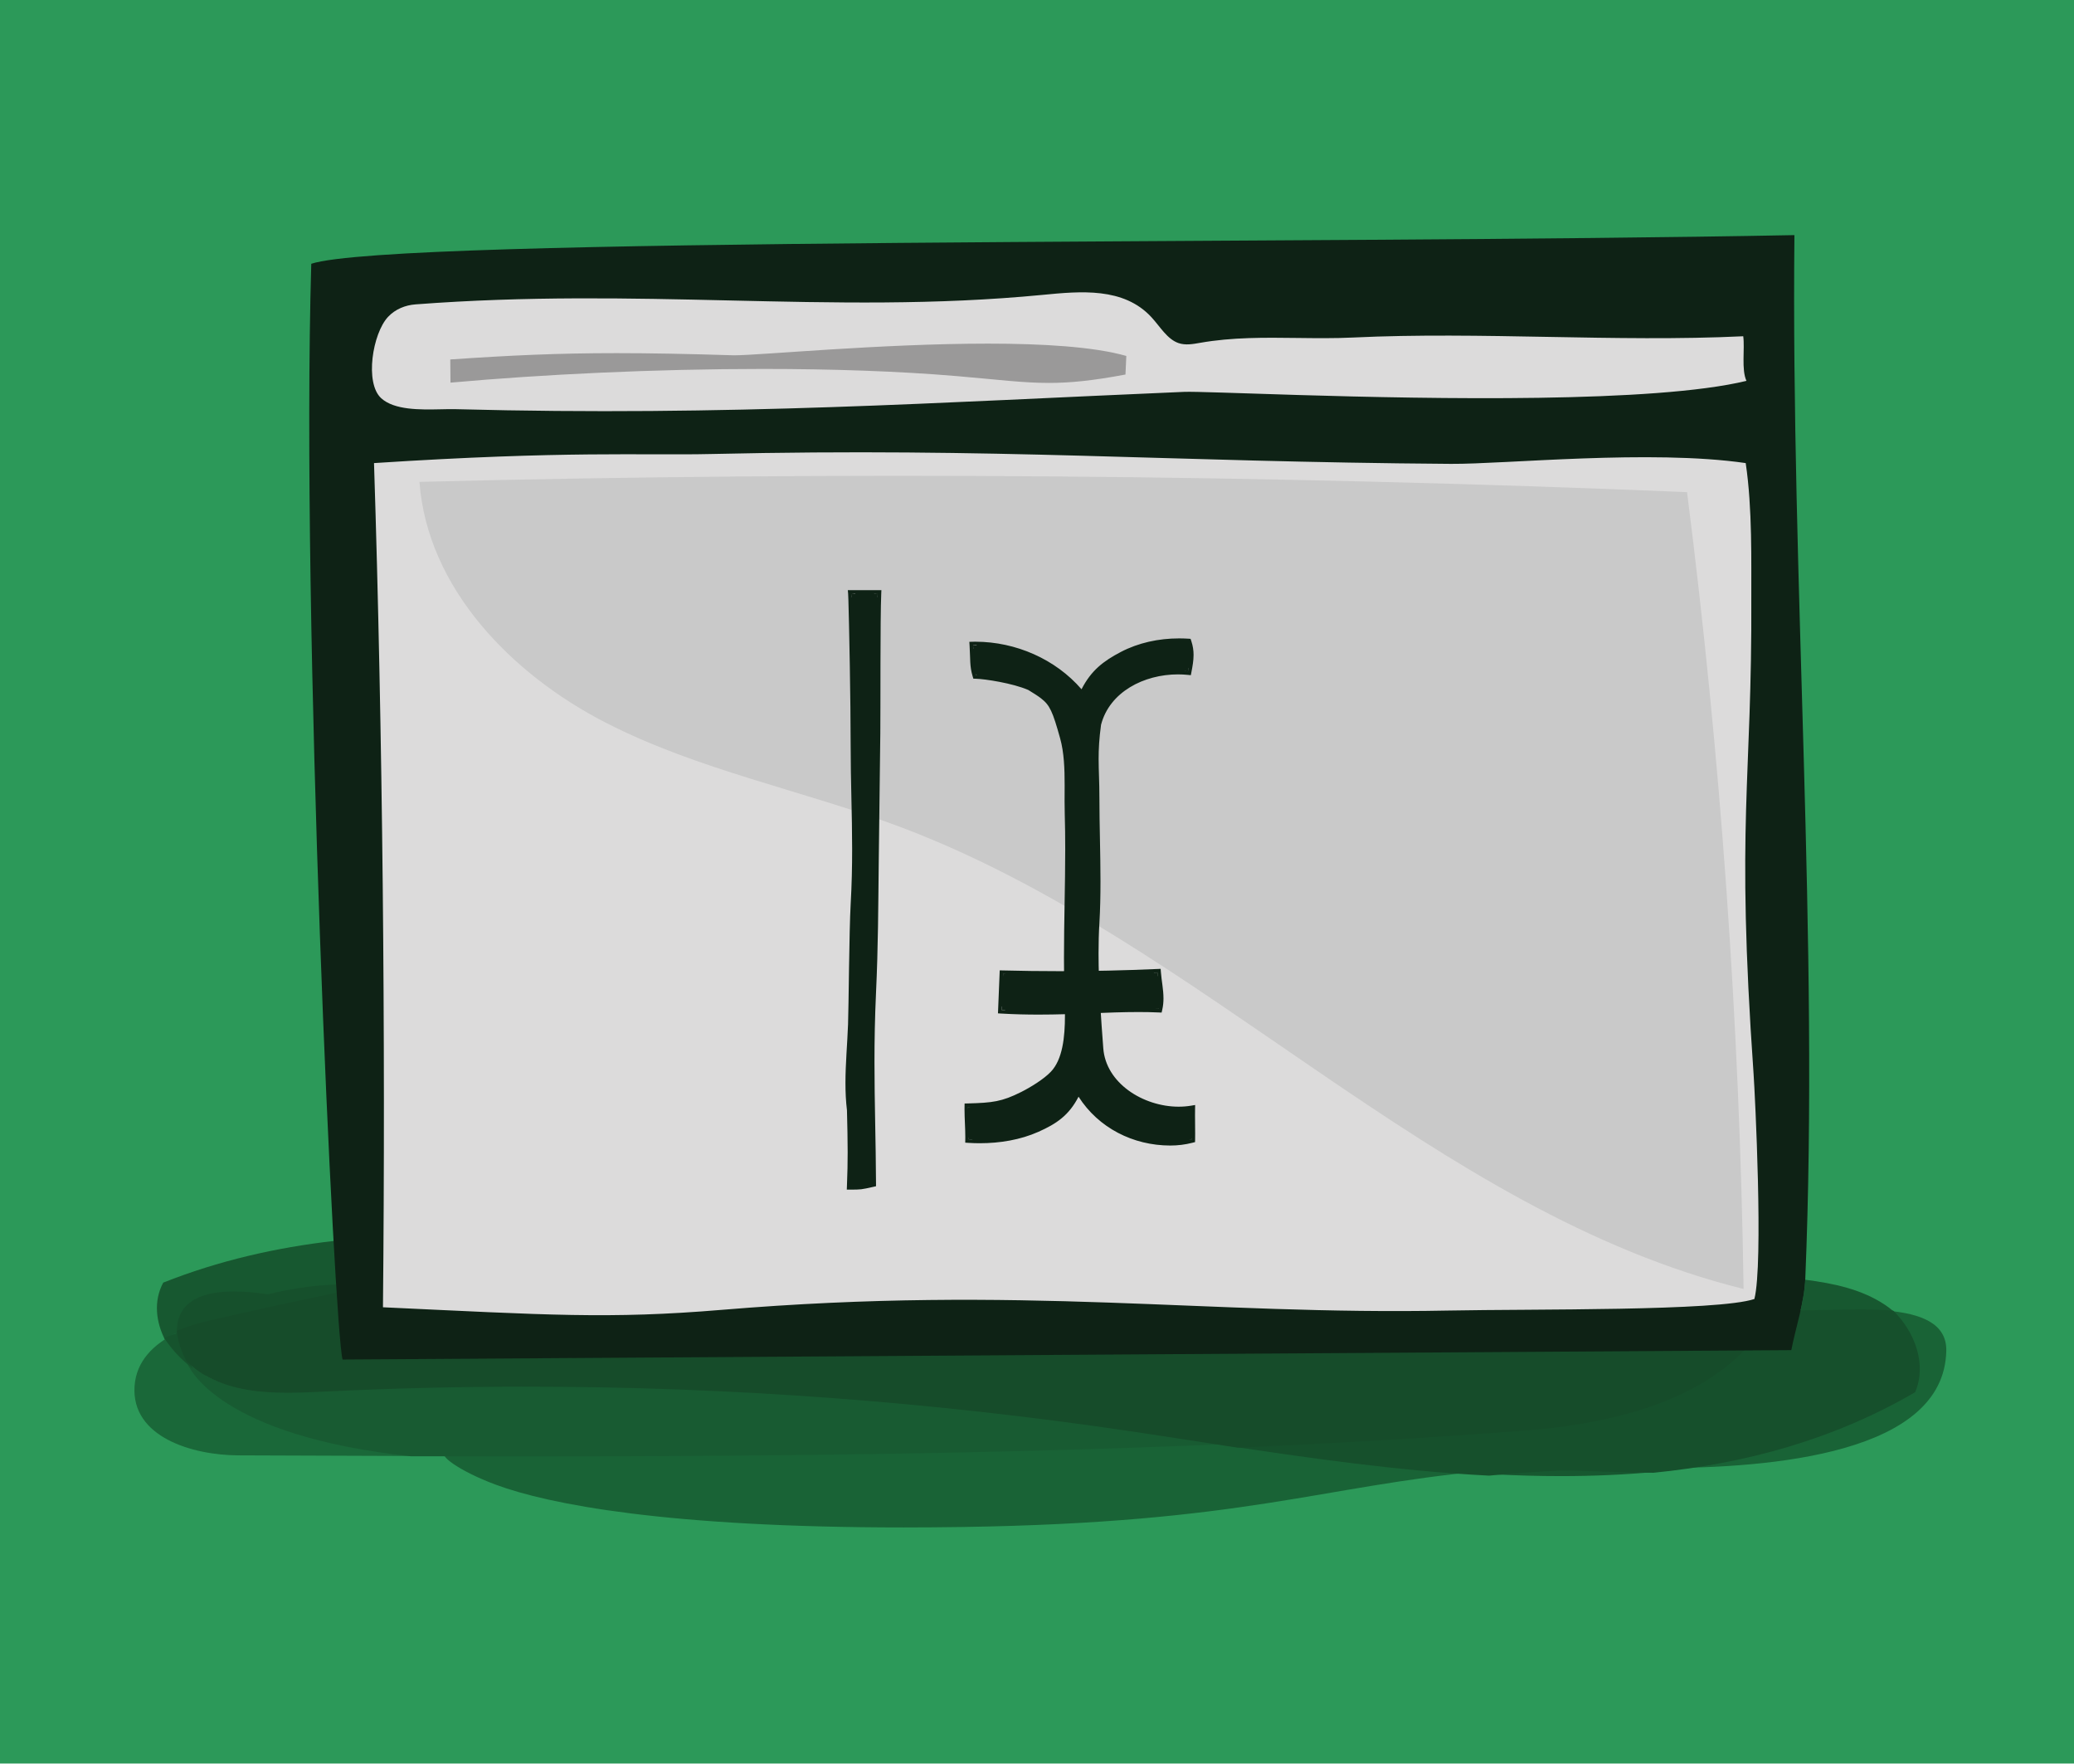
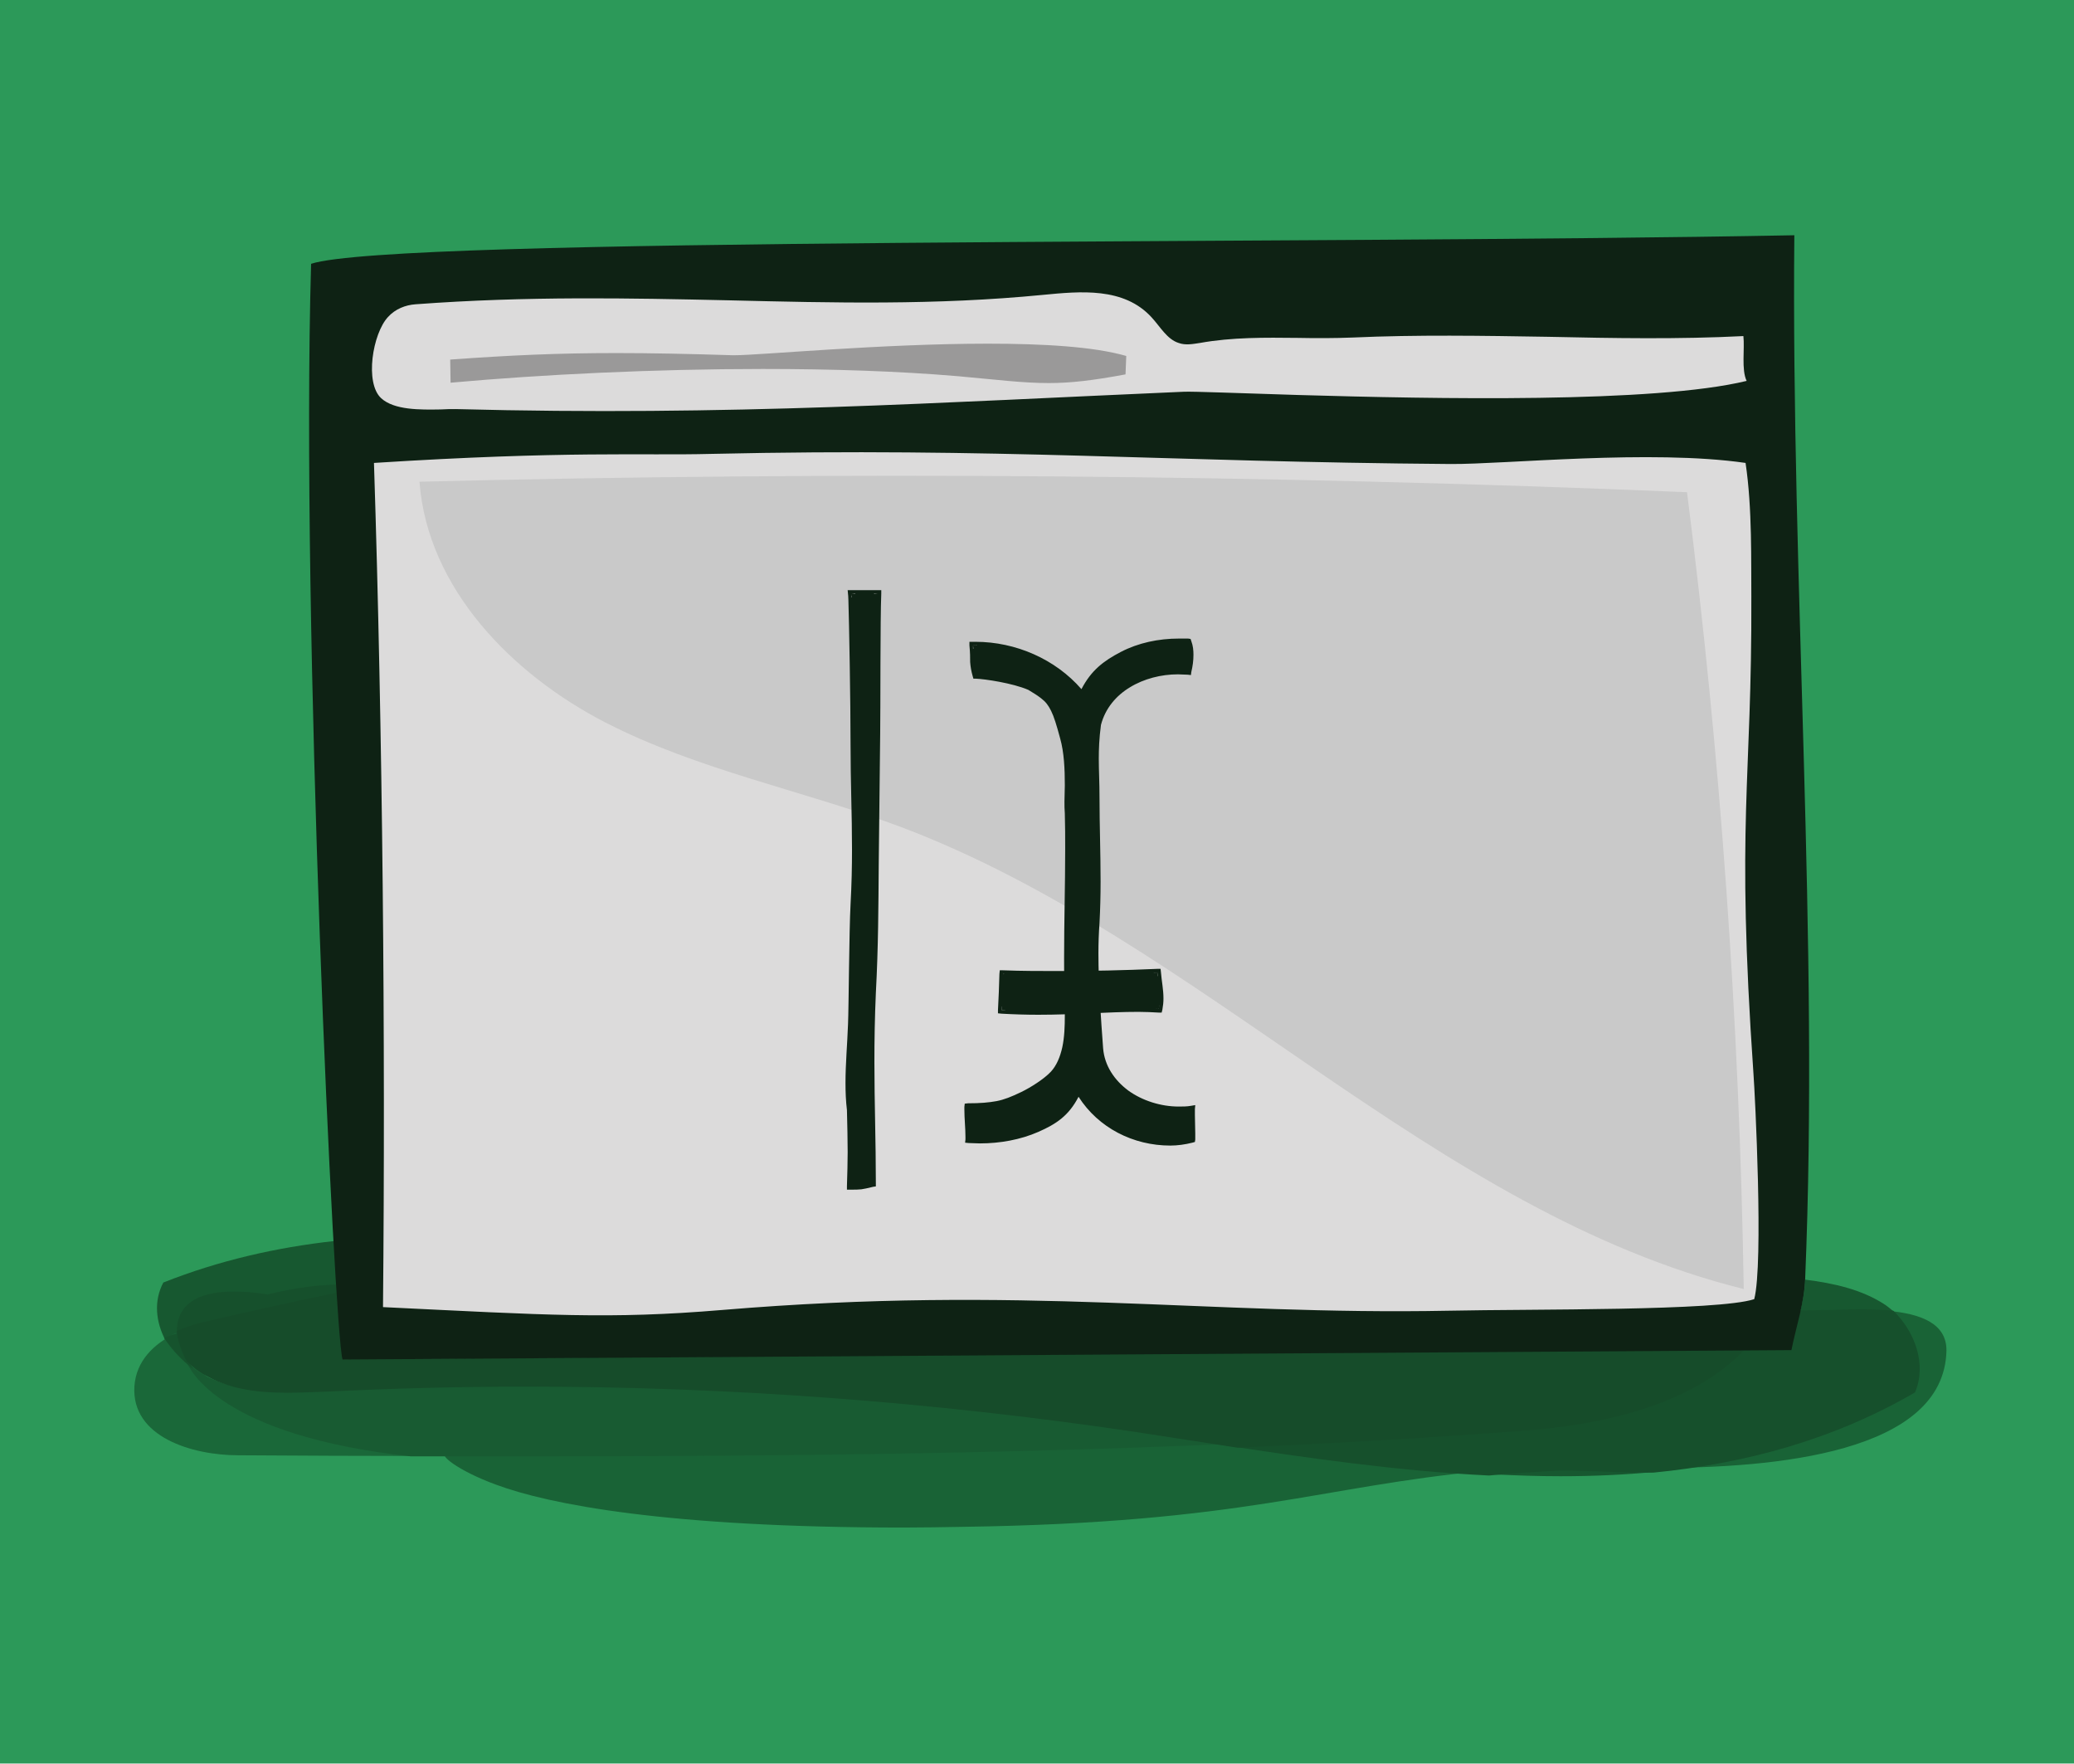
- <svg xmlns="http://www.w3.org/2000/svg" width="574" height="488" viewBox="0 0 574 488">
-   <g fill="none" fill-rule="evenodd">
-     <path fill="#2C9959" d="M0 0h574v488H0z" />
-     <path d="M141.639 402.04c-10.326 0-20.656-.016-30.981-.041 5.471.588 6.533-.281 12.994 0-2.928.251 3.127 4.969 13.584 8.85 14.652 5.437 47.529 11.822 112.881 11.822 5.23 0 10.686-.041 16.34-.127 78.026-1.183 98.725-11.219 144.438-15.528-24.689-1.24-49.752-4.722-74.414-8.381-64.918 2.774-129.881 3.405-194.842 3.405zm380.569-39.369c5.982 5.691 9.324 14.499 6.029 21.925-22.463 12.773-46.779 19.176-72.047 21.644.85.006 1.709.01 2.582.01 31.979 0 79.233-4.037 79.883-32.402.176-7.682-7.025-10.347-16.447-11.176" fill="#196336" />
-     <path d="M45.173 354.925c-2.71 5.063-2.07 10.882.582 15.984.852-.414 4.529-2.916 5.414-3.269-.375-5.026-.608-8.503 12.72-8.503 2.632 0 5.682.219 9.216.702 7.85-1.725 14.297-2.343 20.322-2.458-.269-4.134-.552-8.832-.848-14.013-16.148 1.857-31.995 5.445-47.407 11.557z" fill="#175830" />
-     <path d="M94.797 355.382c-6.125.13-12.681.83-20.661 2.78-3.593-.547-6.693-.794-9.369-.794-13.55 0-16.166 6.33-15.785 12.014 2.985-1.324 6.115-2.297 9.051-3.007 12.281-2.977 24.591-5.807 36.914-8.488-.049-.814-.099-1.648-.15-2.504" fill="#16502C" />
-     <path d="M434.539 406.583c-.371 0-.685.006-.945.018-7.212.336-13.782.81-19.899 1.387 6.109.306 12.201.476 18.254.476 9.097 0 18.111-.382 27.011-1.252-5.332-.033-10.163-.172-14.186-.31-4.667-.158-8.241-.318-10.235-.318m65.08-52.46c-.162 3.194-.771 6.331-1.503 9.454.414.004.833.006 1.255.006 2.553 0 5.26-.062 8.022-.125 2.762-.062 5.58-.123 8.352-.123 3.174 0 6.287.08 9.189.336-.992-.944-2.057-1.801-3.178-2.554-6.492-4.358-14.307-5.993-22.138-6.994" fill="#175830" />
-     <path d="M514.729 362.335c-2.787 0-5.621.062-8.398.127-2.777.064-5.5.129-8.067.129-.424 0-.846-.002-1.262-.006-.785 3.443-1.71 6.869-2.369 10.33-5.882.038-11.77.078-17.666.117-14.724 15.26-39.629 20.462-60.86 22.053-26.245 1.966-52.509 3.473-78.776 4.623 24.783 3.766 49.969 7.352 74.779 8.628 6.151-.595 12.758-1.083 20.01-1.429.261-.012.577-.018.95-.018 2.006 0 5.6.165 10.292.328 4.045.143 8.903.285 14.265.32 25.392-2.54 49.827-9.132 72.401-22.283 3.311-7.645-.047-16.713-6.059-22.572-2.919-.263-6.049-.346-9.24-.346" fill="#16502C" />
-     <path d="M48.649 368.909c-6.039 3.019-10.945 7.639-11.408 14.689-.922 14.117 16.074 19.074 28.686 19.127 17.091.07 34.183.14 51.278.185-53.714-5.826-62.481-24.772-63.319-26.952-2.128-2.046-3.927-4.458-5.236-7.048" fill="#1A6839" />
-     <path d="M51.563 376.763c.822 2.121 9.42 20.545 62.096 26.211 10.317.025 20.641.041 30.96.041 64.918 0 129.838-.63 194.713-3.402-9.701-1.438-19.343-2.905-28.873-4.271-54.967-7.88-110.495-11.834-166.027-11.834-18.252 0-36.509.427-54.741 1.284-3.422.16-6.896.324-10.36.324-7.597 0-15.125-.79-21.841-4.152-2.145-1.073-4.152-2.509-5.926-4.2" fill="#185B32" />
-     <path d="M49.405 368.76c-1.35.441-2.679.919-3.977 1.436 2.001 3.147 4.75 6.078 8 8.564-.079-.163-.109-.249-.109-.249s-3.445-4.639-3.913-9.751" fill="#16532D" />
-     <path d="M93.689 357.597c-11.996 2.485-23.977 5.109-35.931 7.868-2.858.659-5.905 1.561-8.81 2.788.304 4.289 2.54 8.181 2.54 8.181s.02.072.071.209c1.794 1.773 3.823 3.279 5.992 4.403 6.791 3.524 14.403 4.352 22.085 4.352 3.503 0 7.016-.172 10.476-.34 18.435-.898 36.897-1.346 55.352-1.346 56.151 0 112.298 4.146 167.879 12.407 9.637 1.432 19.387 2.97 29.196 4.477 26.413-1.17 52.822-2.704 79.213-4.704 21.349-1.62 46.392-6.913 61.198-22.443-128.237.869-259.735 1.738-387.656 2.608-.373-1.344-.935-7.93-1.603-18.461" fill="#164C2A" />
-     <path d="M496.627 65.061c-136.825 2.642-387.632.464-410.48 7.929-2.904 99.089 6.398 295.348 8.666 303.216 132.36-.868 268.59-1.734 400.947-2.601 1.29-6.602 3.597-13.081 3.874-19.808 3.874-93.662-3.984-192.889-3.008-288.736" fill="#0E2215" />
-     <path d="M114.951 84.23c30.993-2.355 59.215-1.727 86.669-1.096 29.045.665 57.234 1.331 86.937-1.537 10.479-1.013 22.395-2.171 30.107 6.171 2.399 2.597 4.366 6.095 7.505 7.17 1.919.659 3.972.279 5.949-.068 8.932-1.576 17.937-1.463 26.961-1.35 5.12.062 10.247.127 15.367-.119 17.666-.845 35.84-.509 54.011-.176 18.17.336 36.339.669 54.003-.176.47 3.49-.56 9.242.892 12.34-25.403 6.165-86.292 5.039-124.119 3.914-16.559-.494-28.698-.985-31.506-.866-67.182 2.839-125.665 6.805-201.579 4.79-1.23-.031-2.653 0-4.177.033-5.713.123-12.843.244-16.473-3.069-4.6-4.194-2.405-17.906 1.901-22.51 2.022-2.162 4.817-3.242 7.554-3.449M196.781 125.633c-19.021.431-39.845-.962-93.268 2.511 2.391 74.234 3.213 159.341 2.475 233.601 45.376 2.113 62.564 3.317 93.776.712 83.552-6.965 134.077 1.518 201.115.195 23.399-.462 74.54.197 84.663-3.194 2.526-9.868.158-56.893-.217-62.205-4.954-70.855-.383-80.114-.634-132.218-.045-9.115.334-24.318-1.552-36.892-26.379-3.826-66.581.324-81.588.217-79.976-.568-124.82-4.546-204.769-2.727" fill="#DCDBDB" />
-     <path d="M116.088 133.345c2.198 29.482 25.567 53.274 51.423 66.565 25.86 13.292 54.809 18.778 81.957 29.037 83.062 31.386 147.035 106.364 233.094 127.74-1.118-73.727-6.347-147.388-15.656-220.508-116.87-4.846-233.89-5.792-350.818-2.835" fill="#C9C9C9" />
-     <g fill="#0E2215">
-       <path d="M299.324 190.733c-7.194-8.336-18.201-13.143-29.301-13.159-.244 0-.488.002-.732.008l-1.013.025.062 1.011c.119 1.939.119 3.317.191 4.598.072 1.28.224 2.474.652 3.904l.201.675.705.023c2.42.062 10.155 1.215 14.508 3.114l.509-.831-.509.831c1.485.911 2.614 1.617 3.486 2.286 1.308 1.014 2.057 1.894 2.822 3.496.759 1.6 1.474 3.929 2.492 7.581 1.103 3.933 1.255 8.465 1.253 12.983 0 1.506-.016 3.01-.016 4.493 0 1.124.01 2.236.043 3.324.098 3.303.133 6.6.133 9.893 0 10.026-.344 20.014-.344 30.085 0 3.307.039 6.621.137 9.95.055 1.834.133 3.875.133 5.976 0 2.956-.156 6.028-.736 8.771-.576 2.749-1.575 5.141-3.174 6.807-1.915 2.019-5.576 4.28-8.19 5.589-2.721 1.371-4.708 2.103-6.855 2.532-2.147.427-4.497.552-7.883.64l-.935.023-.016.934c-.002.23-.006.458-.006.689.002 2.628.217 5.078.215 7.595 0 .228-.002.457-.004.685l-.014.929.927.059c1.034.064 2.081.099 3.131.099 5.52-.002 11.196-.931 16.19-3.155 4.993-2.222 8.444-4.538 11.112-9.72l1e-7-1.678-1e-7 1.678c5.535 8.652 15.086 13.498 25.374 13.514 2.071 0 4.136-.246 6.154-.769l.72-.185.012-.743c.008-.542.012-1.075.012-1.602 0-1.742-.037-3.414-.037-5.127 0-.535.004-1.073.014-1.619l.02-1.173-1.155.193c-1.113.183-2.254.275-3.408.275-4.885.002-9.976-1.637-13.879-4.491-3.911-2.86-6.621-6.871-6.98-11.678-.623-8.305-1.31-17.369-1.31-26.244 0-2.835.07-5.652.234-8.416.226-3.775.301-7.636.301-11.522 0-7.771-.299-15.644-.299-23.122 0-4.384-.215-7.484-.215-10.773 0-2.708.142-5.558.668-9.429 1.177-4.542 4.132-8.024 7.999-10.391 3.863-2.361 8.633-3.562 13.302-3.56.894 0 1.784.045 2.662.133l.888.088.168-.874c.314-1.637.588-3.157.589-4.735 0-1.235-.176-2.499-.623-3.83l-.209-.622-.656-.041c-.839-.053-1.679-.078-2.514-.078-5.707 0-11.289 1.223-16.132 3.754-4.839 2.528-8.211 5.125-10.876 10.322l.148 1.697.74-.636-.74.636.869.445c2.473-4.819 6.242-8.369 10.764-10.736 4.52-2.365 9.798-3.531 15.226-3.531.794 0 1.593.025 2.393.074l.061-.974-.925.312c.379 1.126.519 2.152.521 3.207 0 1.346-.242 2.745-.554 4.366l.958.183.098-.97c-.947-.096-1.901-.142-2.857-.142-4.999.002-10.097 1.272-14.319 3.847-4.218 2.569-7.563 6.485-8.894 11.682-.558 4.06-.707 7.023-.707 9.801 0 3.379.217 6.458.215 10.773 0 7.529.299 15.401.299 23.122 0 3.861-.074 7.685-.297 11.407-.168 2.809-.238 5.664-.238 8.531 0 8.974.693 18.085 1.316 26.39.406 5.48 3.511 10.004 7.774 13.108 4.269 3.11 9.712 4.862 15.031 4.866 1.255 0 2.578-.172 2.578.373 0 1.74.037 3.412.037 5.127-.002.519-.004 1.042-.012 1.57l.976.016-.246-.944c-1.848.478-3.749.706-5.664.706-9.519.016-19.411-5.685-24.55-13.766l-.913-1.432-.777 1.51c-2.442 4.733-6.363 7.973-11.04 10.061-4.673 2.086-10.095 2.987-15.396 2.987-1.009 0-2.014-.033-3.008-.096l-.061.974.976.014c.002-.238.004-.476.004-.712 0-2.626-.215-5.078-.215-7.595 0-.217.002-.435.006-.657l-.976-.016.025.975c3.404-.09 5.863-.209 8.213-.677 2.35-.466 4.546-1.284 7.353-2.702 2.754-1.395 6.488-3.654 8.725-5.983 1.956-2.054 3.047-4.799 3.671-7.753.621-2.958.777-6.149.777-9.173 0-2.148-.078-4.212-.133-6.032-.098-3.305-.137-6.602-.137-9.893 0-10.026.344-20.016.344-30.085 0-3.309-.035-6.623-.135-9.952-.033-1.061-.041-2.154-.041-3.266 0-1.469.016-2.973.016-4.493-.002-4.559-.137-9.249-1.325-13.508-1.372-4.887-2.186-7.531-3.537-9.542-.675-.999-1.479-1.801-2.469-2.558-.99-.759-2.163-1.487-3.656-2.402-4.936-2.125-12.693-3.301-15.466-3.402l-.031.975.937-.277c-.379-1.278-.506-2.257-.576-3.459-.068-1.2-.068-2.612-.191-4.61l-.974.06.025.975c.224-.006.453-.008.683-.008 10.407-.018 21.933 5.646 28.709 13.541l.947 1.1.662-1.292-.869-.445-.148-1.697z" />
-       <path d="M269.315 178.557c.242 3.939 0 5.578.804 8.286 2.598.082 10.405 1.278 14.988 3.258 5.957 3.652 6.502 4.169 9.232 13.933 1.817 6.497 1.113 14.289 1.314 21.033.496 16.731-.568 33.197-.072 49.93.207 6.971.773 17.213-4.046 22.256-2.075 2.173-5.774 4.432-8.457 5.786-5.528 2.788-8.364 3.096-15.152 3.274-.047 3.055.254 5.913.205 8.966 11.672.737 24.775-2.622 30.37-13.479 6.414 10.049 19.741 16.468 31.284 13.479.045-2.864-.059-5.488-.012-8.35-11.069 1.84-24.542-5.281-25.401-16.784-.82-10.958-1.759-23.276-1.075-34.791.671-11.243 0-23.331 0-34.586 0-7.927-.714-11.67.463-20.332 2.772-10.794 14.6-15.697 25.026-14.659.558-2.901.941-5.269 0-8.069-12.008-.747-23.799 3.972-29.313 14.722-7.14-8.295-19.212-14.134-30.158-13.873z" />
-     </g>
-     <path d="M320.318 269.113c.275 3.521 1.183 6.631.396 10.075-13.128-.589-26.99 1.278-43.504.308.139-3.328.273-6.655.408-9.981 14.235.363 28.477.228 42.7-.402" fill="#0E2215" />
-     <path d="M320.318 269.113l-.972.076c.205 2.589.71 4.864.705 7.072 0 .901-.08 1.795-.287 2.71l.951.217.045-.974c-1.876-.086-3.761-.119-5.664-.119-8.684 0-17.723.71-27.657.71-3.285 0-6.669-.078-10.171-.283l-.057.974.976.041c.137-3.328.271-6.657.408-9.983l-.976-.039-.025.975c5.206.133 10.413.199 15.619.199 9.053 0 18.105-.201 27.15-.603l-.043-.974-.972.076.972-.076-.043-.975c-9.017.4-18.041.601-27.064.601-5.19 0-10.38-.066-15.568-.199l-.962-.023-.037.96c-.137 3.326-.271 6.653-.408 9.981l-.041.956.958.057c3.546.209 6.968.287 10.284.287 10.029 0 19.083-.712 27.657-.71 1.88 0 3.736.033 5.576.117l.814.035.182-.794c.246-1.079.336-2.125.336-3.143-.004-2.497-.527-4.811-.71-7.224l-.074-.94-.943.041.043.975M236.686 164.284h-.978c.012.144.027.477.045.975h-.045v-.975l-.974.082-.09-1.057H243.935l-.045 1.018c-.295 6.69-.178 32.048-.254 38.529-.148 12.113-.295 24.227-.441 36.34-.139 11.737-.142 22.523-.751 35.579-.316 6.791-.424 13.065-.424 19.121 0 11.313.371 21.866.425 33.573l.002.784-.765.172c-1.638.367-2.479.56-3.318.661-.843.101-1.589.099-2.988.099h-1.017l.041-1.014c.142-3.492.199-6.415.199-9.339 0-3.549-.084-7.103-.193-11.583-.306-2.536-.418-5.053-.418-7.562 0-5.394.511-10.755.718-16.251.176-4.55.306-25.881.724-33.253.306-5.367.408-10.357.408-15.188 0-9.657-.41-18.678-.41-28.758 0-12.156-.427-33.897-.627-40.22-.029-.895-.055-1.504-.068-1.65l.974-.082v.975-.975l.972-.084c.002.025.004.053.006.084zm5.252 0h.978c-.013.291-.025.618-.036.975h.036v-.975l-.976-.043c-.001.014-.001.029-.002.043z" fill="#0E2215" />
-     <path d="M273.426 95.087c-14.805 0-30.589.808-43.555 1.615-12.96.808-23.1 1.615-26.607 1.615-.187 0-.353-.002-.502-.008-12.648-.396-22.936-.587-32.133-.587-16.407 0-29.34.609-46.011 1.746.018 2.138.037 4.276.059 6.417 25.553-2.302 56.586-3.793 86.41-3.793 19.069 0 37.641.609 53.986 2.006 11.141.952 17.984 1.863 25.218 1.863 5.937 0 12.136-.615 21.195-2.325.123-2.759.107-2.382.232-5.139-9.002-2.564-23.131-3.41-38.291-3.41" fill="#9A9999" />
+ <svg xmlns="http://www.w3.org/2000/svg" width="574" height="488" viewBox="0 0 574 488" version="1.1">
+   <g stroke="none" stroke-width="1" fill="none" fill-rule="evenodd">
+     <rect fill="#2C9959" x="0" y="0" width="574" height="488" />
+     <path d="M141.6 402C131.3 402 121 402 110.7 402 116.1 402.6 117.2 401.7 123.7 402 120.7 402.2 126.8 407 137.2 410.8 151.9 416.3 184.8 422.7 250.1 422.7 255.3 422.7 260.8 422.6 266.5 422.5 344.5 421.4 365.2 411.3 410.9 407 386.2 405.8 361.1 402.3 336.5 398.6 271.6 401.4 206.6 402 141.6 402ZM522.2 362.7C528.2 368.4 531.5 377.2 528.2 384.6 505.8 397.4 481.5 403.8 456.2 406.2 457 406.2 457.9 406.2 458.8 406.2 490.8 406.2 538 402.2 538.7 373.8 538.8 366.2 531.6 363.5 522.2 362.7" fill="#196336" />
+     <path d="M45.2 354.9C42.5 360 43.1 365.8 45.8 370.9 46.6 370.5 50.3 368 51.2 367.6 50.8 362.6 50.6 359.1 63.9 359.1 66.5 359.1 69.6 359.4 73.1 359.8 81 358.1 87.4 357.5 93.4 357.4 93.2 353.2 92.9 348.5 92.6 343.4 76.4 345.2 60.6 348.8 45.2 354.9Z" fill="#175830" />
+     <path d="M94.8 355.4C88.7 355.5 82.1 356.2 74.1 358.2 70.5 357.6 67.4 357.4 64.8 357.4 51.2 357.4 48.6 363.7 49 369.4 52 368.1 55.1 367.1 58 366.4 70.3 363.4 82.6 360.6 94.9 357.9 94.9 357.1 94.8 356.2 94.8 355.4" fill="#16502C" />
+     <path d="M434.5 406.6C434.2 406.6 433.9 406.6 433.6 406.6 426.4 406.9 419.8 407.4 413.7 408 419.8 408.3 425.9 408.5 431.9 408.5 441 408.5 450.1 408.1 459 407.2 453.6 407.2 448.8 407 444.8 406.9 440.1 406.7 436.5 406.6 434.5 406.6M499.6 354.1C499.5 357.3 498.8 360.5 498.1 363.6 498.5 363.6 498.9 363.6 499.4 363.6 501.9 363.6 504.6 363.5 507.4 363.5 510.2 363.4 513 363.3 515.7 363.3 518.9 363.3 522 363.4 524.9 363.7 523.9 362.7 522.9 361.9 521.8 361.1 515.3 356.8 507.5 355.1 499.6 354.1" fill="#175830" />
+     <path d="M514.7 362.3C511.9 362.3 509.1 362.4 506.3 362.5 503.6 362.5 500.8 362.6 498.3 362.6 497.8 362.6 497.4 362.6 497 362.6 496.2 366 495.3 369.5 494.6 372.9 488.8 373 482.9 373 477 373 462.2 388.3 437.3 393.5 416.1 395.1 389.9 397 363.6 398.6 337.3 399.7 362.1 403.5 387.3 407.1 412.1 408.3 418.3 407.7 424.9 407.3 432.1 406.9 432.4 406.9 432.7 406.9 433.1 406.9 435.1 406.9 438.7 407.1 443.4 407.2 447.4 407.4 452.3 407.5 457.6 407.5 483 405 507.5 398.4 530 385.3 533.3 377.6 530 368.5 524 362.7 521.1 362.4 517.9 362.3 514.7 362.3" fill="#16502C" />
+     <path d="M48.6 368.9C42.6 371.9 37.7 376.5 37.2 383.6 36.3 397.7 53.3 402.7 65.9 402.7 83 402.8 100.1 402.9 117.2 402.9 63.5 397.1 54.7 378.1 53.9 376 51.8 373.9 50 371.5 48.6 368.9" fill="#1A6839" />
+     <path d="M51.6 376.8C52.4 378.9 61 397.3 113.7 403 124 403 134.3 403 144.6 403 209.5 403 274.5 402.4 339.3 399.6 329.6 398.2 320 396.7 310.5 395.3 255.5 387.5 200 383.5 144.4 383.5 126.2 383.5 107.9 383.9 89.7 384.8 86.3 385 82.8 385.1 79.3 385.1 71.7 385.1 64.2 384.3 57.5 381 55.3 379.9 53.3 378.5 51.6 376.8" fill="#185B32" />
+     <path d="M49.4 368.8C48.1 369.2 46.7 369.7 45.4 370.2 47.4 373.3 50.2 376.3 53.4 378.8 53.3 378.6 53.3 378.5 53.3 378.5 53.3 378.5 49.9 373.9 49.4 368.8" fill="#16532D" />
+     <path d="M93.7 357.6C81.7 360.1 69.7 362.7 57.8 365.5 54.9 366.1 51.9 367 48.9 368.3 49.3 372.5 51.5 376.4 51.5 376.4 51.5 376.4 51.5 376.5 51.6 376.6 53.4 378.4 55.4 379.9 57.6 381 64.3 384.6 72 385.4 79.6 385.4 83.1 385.4 86.7 385.2 90.1 385.1 108.5 384.2 127 383.7 145.5 383.7 201.6 383.7 257.8 387.9 313.3 396.1 323 397.6 332.7 399.1 342.5 400.6 368.9 399.4 395.4 397.9 421.7 395.9 443.1 394.3 468.1 389 482.9 373.4 354.7 374.3 223.2 375.2 95.3 376.1 94.9 374.7 94.4 368.1 93.7 357.6" fill="#164C2A" />
+     <path d="M496.6 65.1C359.8 67.7 109 65.5 86.1 73 83.2 172.1 92.5 368.3 94.8 376.2 227.2 375.3 363.4 374.5 495.8 373.6 497.1 367 499.4 360.5 499.6 353.8 503.5 260.1 495.7 160.9 496.6 65.1" fill="#0E2214" />
+     <path d="M115 84.2C145.9 81.9 174.2 82.5 201.6 83.1 230.7 83.8 258.9 84.5 288.6 81.6 299 80.6 311 79.4 318.7 87.8 321.1 90.4 323 93.9 326.2 94.9 328.1 95.6 330.1 95.2 332.1 94.9 341 93.3 350.1 93.4 359.1 93.5 364.2 93.6 369.3 93.6 374.4 93.4 392.1 92.6 410.3 92.9 428.5 93.2 446.6 93.6 464.8 93.9 482.5 93 482.9 96.5 481.9 102.3 483.4 105.4 457.9 111.6 397.1 110.4 359.2 109.3 342.7 108.8 330.5 108.3 327.7 108.4 260.5 111.3 202.1 115.2 126.1 113.2 124.9 113.2 123.5 113.2 122 113.3 116.3 113.4 109.1 113.5 105.5 110.2 100.9 106 103.1 92.3 107.4 87.7 109.4 85.5 112.2 84.4 115 84.2" fill="#DCDBDB" />
+     <path d="M196.8 125.6C177.8 126.1 156.9 124.7 103.5 128.1 105.9 202.4 106.7 287.5 106 361.7 151.4 363.9 168.6 365.1 199.8 362.5 283.3 355.5 333.8 364 400.9 362.7 424.3 362.2 475.4 362.8 485.5 359.5 488.1 349.6 485.7 302.6 485.3 297.3 480.4 226.4 484.9 217.1 484.7 165 484.6 155.9 485 140.7 483.1 128.1 456.8 124.3 416.6 128.5 401.5 128.4 321.6 127.8 276.7 123.8 196.8 125.6" fill="#DCDBDB" />
+     <path d="M116.1 133.3C118.3 162.8 141.7 186.6 167.5 199.9 193.4 213.2 222.3 218.7 249.5 228.9 332.5 260.3 396.5 335.3 482.6 356.7 481.4 283 476.2 209.3 466.9 136.2 350 131.3 233 130.4 116.1 133.3" fill="#C9C9C9" />
+     <path d="M269.4 179.5C269.4 179.2 269.3 178.9 269.3 178.6 269.6 178.5 270 178.5 270.3 178.6 270.3 178.5 270.3 178.5 270.3 178.5L269.3 178.6 269.3 179.5C269.3 179.5 269.4 179.5 269.4 179.5ZM299.5 192.4C299.5 192.4 299.5 192.4 299.5 192.4L299.3 190.7C292.1 182.4 281.1 177.6 270 177.6 269.8 177.6 269.5 177.6 269.3 177.6L268.3 177.6 268.3 178.6C268.5 180.6 268.5 181.9 268.5 183.2 268.6 184.5 268.8 185.7 269.2 187.1L269.4 187.8 270.1 187.8C272.5 187.9 280.2 189 284.6 190.9L285.1 190.1 284.6 190.9C286.1 191.8 287.2 192.5 288.1 193.2 289.4 194.2 290.1 195.1 290.9 196.7 291.7 198.3 292.4 200.6 293.4 204.3 294.5 208.2 294.7 212.8 294.7 217.3 294.7 218.8 294.6 220.3 294.6 221.8 294.6 222.9 294.6 224 294.7 225.1 294.8 228.4 294.8 231.7 294.8 235 294.8 245 294.5 255 294.5 265.1 294.5 268.4 294.5 271.7 294.6 275 294.7 276.9 294.7 278.9 294.7 281 294.7 284 294.6 287 294 289.8 293.4 292.5 292.4 294.9 290.8 296.6 288.9 298.6 285.3 300.9 282.6 302.2 279.9 303.5 277.9 304.3 275.8 304.7 273.6 305.1 271.3 305.3 267.9 305.3L267 305.4 266.9 306.3C266.9 306.5 266.9 306.8 266.9 307 266.9 309.6 267.2 312.1 267.2 314.6 267.2 314.8 267.2 315 267.2 315.3L267.1 316.2 268.1 316.3C269.1 316.3 270.1 316.4 271.2 316.4 276.7 316.4 282.4 315.4 287.4 313.2 292.4 311 295.8 308.7 298.5 303.5L298.5 301.8 298.5 303.5C304 312.1 313.6 317 323.9 317 325.9 317 328 316.7 330 316.2L330.7 316 330.8 315.3C330.8 314.8 330.8 314.2 330.8 313.7 330.8 312 330.7 310.3 330.7 308.6 330.7 308 330.7 307.5 330.7 306.9L330.8 305.8 329.6 306C328.5 306.2 327.4 306.2 326.2 306.2 321.3 306.2 316.2 304.6 312.3 301.8 308.4 298.9 305.7 294.9 305.3 290.1 304.7 281.8 304 272.7 304 263.8 304 261 304.1 258.2 304.3 255.4 304.5 251.6 304.6 247.8 304.6 243.9 304.6 236.1 304.3 228.2 304.3 220.8 304.3 216.4 304.1 213.3 304.1 210 304.1 207.3 304.2 204.4 304.7 200.6 305.9 196 308.9 192.5 312.7 190.2 316.6 187.8 321.4 186.6 326 186.6 326.9 186.6 327.8 186.7 328.7 186.7L329.6 186.8 329.7 186C330.1 184.3 330.3 182.8 330.3 181.2 330.3 180 330.2 178.7 329.7 177.4L329.5 176.8 328.8 176.7C328 176.7 327.2 176.7 326.3 176.7 320.6 176.7 315 177.9 310.2 180.4 305.4 182.9 302 185.5 299.3 190.7L299.5 192.4Z" fill="#0E2214" />
+     <path d="M320.3 269.1C320.6 272.6 321.5 275.7 320.7 279.2 307.6 278.6 293.7 280.5 277.2 279.5 277.3 276.2 277.5 272.8 277.6 269.5 291.9 269.9 306.1 269.7 320.3 269.1" fill="#0E2214" />
+     <path d="M320.3 269.1L319.3 269.2C319.6 271.8 320.1 274.1 320.1 276.3 320.1 277.2 320 278.1 319.8 279L320.7 279.2 320.8 278.2C318.9 278.1 317 278.1 315.1 278.1 306.4 278.1 297.4 278.8 287.4 278.8 284.2 278.8 280.8 278.7 277.3 278.5L277.2 279.5 278.2 279.5C278.3 276.2 278.5 272.9 278.6 269.6L277.6 269.5 277.6 270.5C282.8 270.6 288 270.7 293.2 270.7 302.3 270.7 311.3 270.5 320.4 270.1L320.3 269.1 319.3 269.2 320.3 269.1 320.3 268.1C311.3 268.5 302.2 268.7 293.2 268.7 288 268.7 282.8 268.7 277.6 268.5L276.7 268.5 276.6 269.5C276.5 272.8 276.4 276.1 276.2 279.5L276.2 280.4 277.2 280.5C280.7 280.7 284.1 280.8 287.4 280.8 297.5 280.8 306.5 280 315.1 280 317 280 318.8 280.1 320.7 280.2L321.5 280.2 321.7 279.4C321.9 278.3 322 277.3 322 276.3 322 273.8 321.5 271.5 321.3 269L321.2 268.1 320.3 268.1 320.3 269.1" fill="#0E2214" />
+     <path d="M236.7 164.3L235.7 164.3C235.7 164.4 235.7 164.8 235.8 165.3L235.7 165.3 235.7 164.3 234.7 164.4 234.6 163.3 235.7 163.3 242.9 163.3 243.9 163.3 243.9 164.3C243.6 171 243.7 196.4 243.6 202.9 243.5 215 243.3 227.1 243.2 239.2 243.1 250.9 243.1 261.7 242.4 274.8 242.1 281.6 242 287.8 242 293.9 242 305.2 242.4 315.8 242.4 327.5L242.4 328.3 241.7 328.4C240 328.8 239.2 329 238.4 329.1 237.5 329.2 236.8 329.2 235.4 329.2L234.4 329.2 234.4 328.2C234.5 324.7 234.6 321.8 234.6 318.8 234.6 315.3 234.5 311.7 234.4 307.2 234.1 304.7 234 302.2 234 299.7 234 294.3 234.5 288.9 234.7 283.4 234.9 278.9 235 257.6 235.4 250.2 235.7 244.8 235.8 239.8 235.8 235 235.8 225.3 235.4 216.3 235.4 206.2 235.4 194.1 235 172.3 234.8 166 234.8 165.1 234.7 164.5 234.7 164.4L235.7 164.3 235.7 165.3 235.7 164.3 236.7 164.2C236.7 164.2 236.7 164.3 236.7 164.3ZM241.9 164.3L242.9 164.3C242.9 164.6 242.9 164.9 242.9 165.3L242.9 165.3 242.9 164.3 241.9 164.2C241.9 164.3 241.9 164.3 241.9 164.3Z" fill="#0E2214" />
+     <path d="M273.4 95.1C258.6 95.1 242.8 95.9 229.9 96.7 216.9 97.5 206.8 98.3 203.3 98.3 203.1 98.3 202.9 98.3 202.8 98.3 190.1 97.9 179.8 97.7 170.6 97.7 154.2 97.7 141.3 98.3 124.6 99.5 124.6 101.6 124.7 103.7 124.7 105.9 150.2 103.6 181.3 102.1 211.1 102.1 230.2 102.1 248.7 102.7 265.1 104.1 276.2 105.1 283.1 106 290.3 106 296.2 106 302.4 105.3 311.5 103.6 311.6 100.9 311.6 101.3 311.7 98.5 302.7 95.9 288.6 95.1 273.4 95.1" fill="#9A9999" />
  </g>
</svg>
